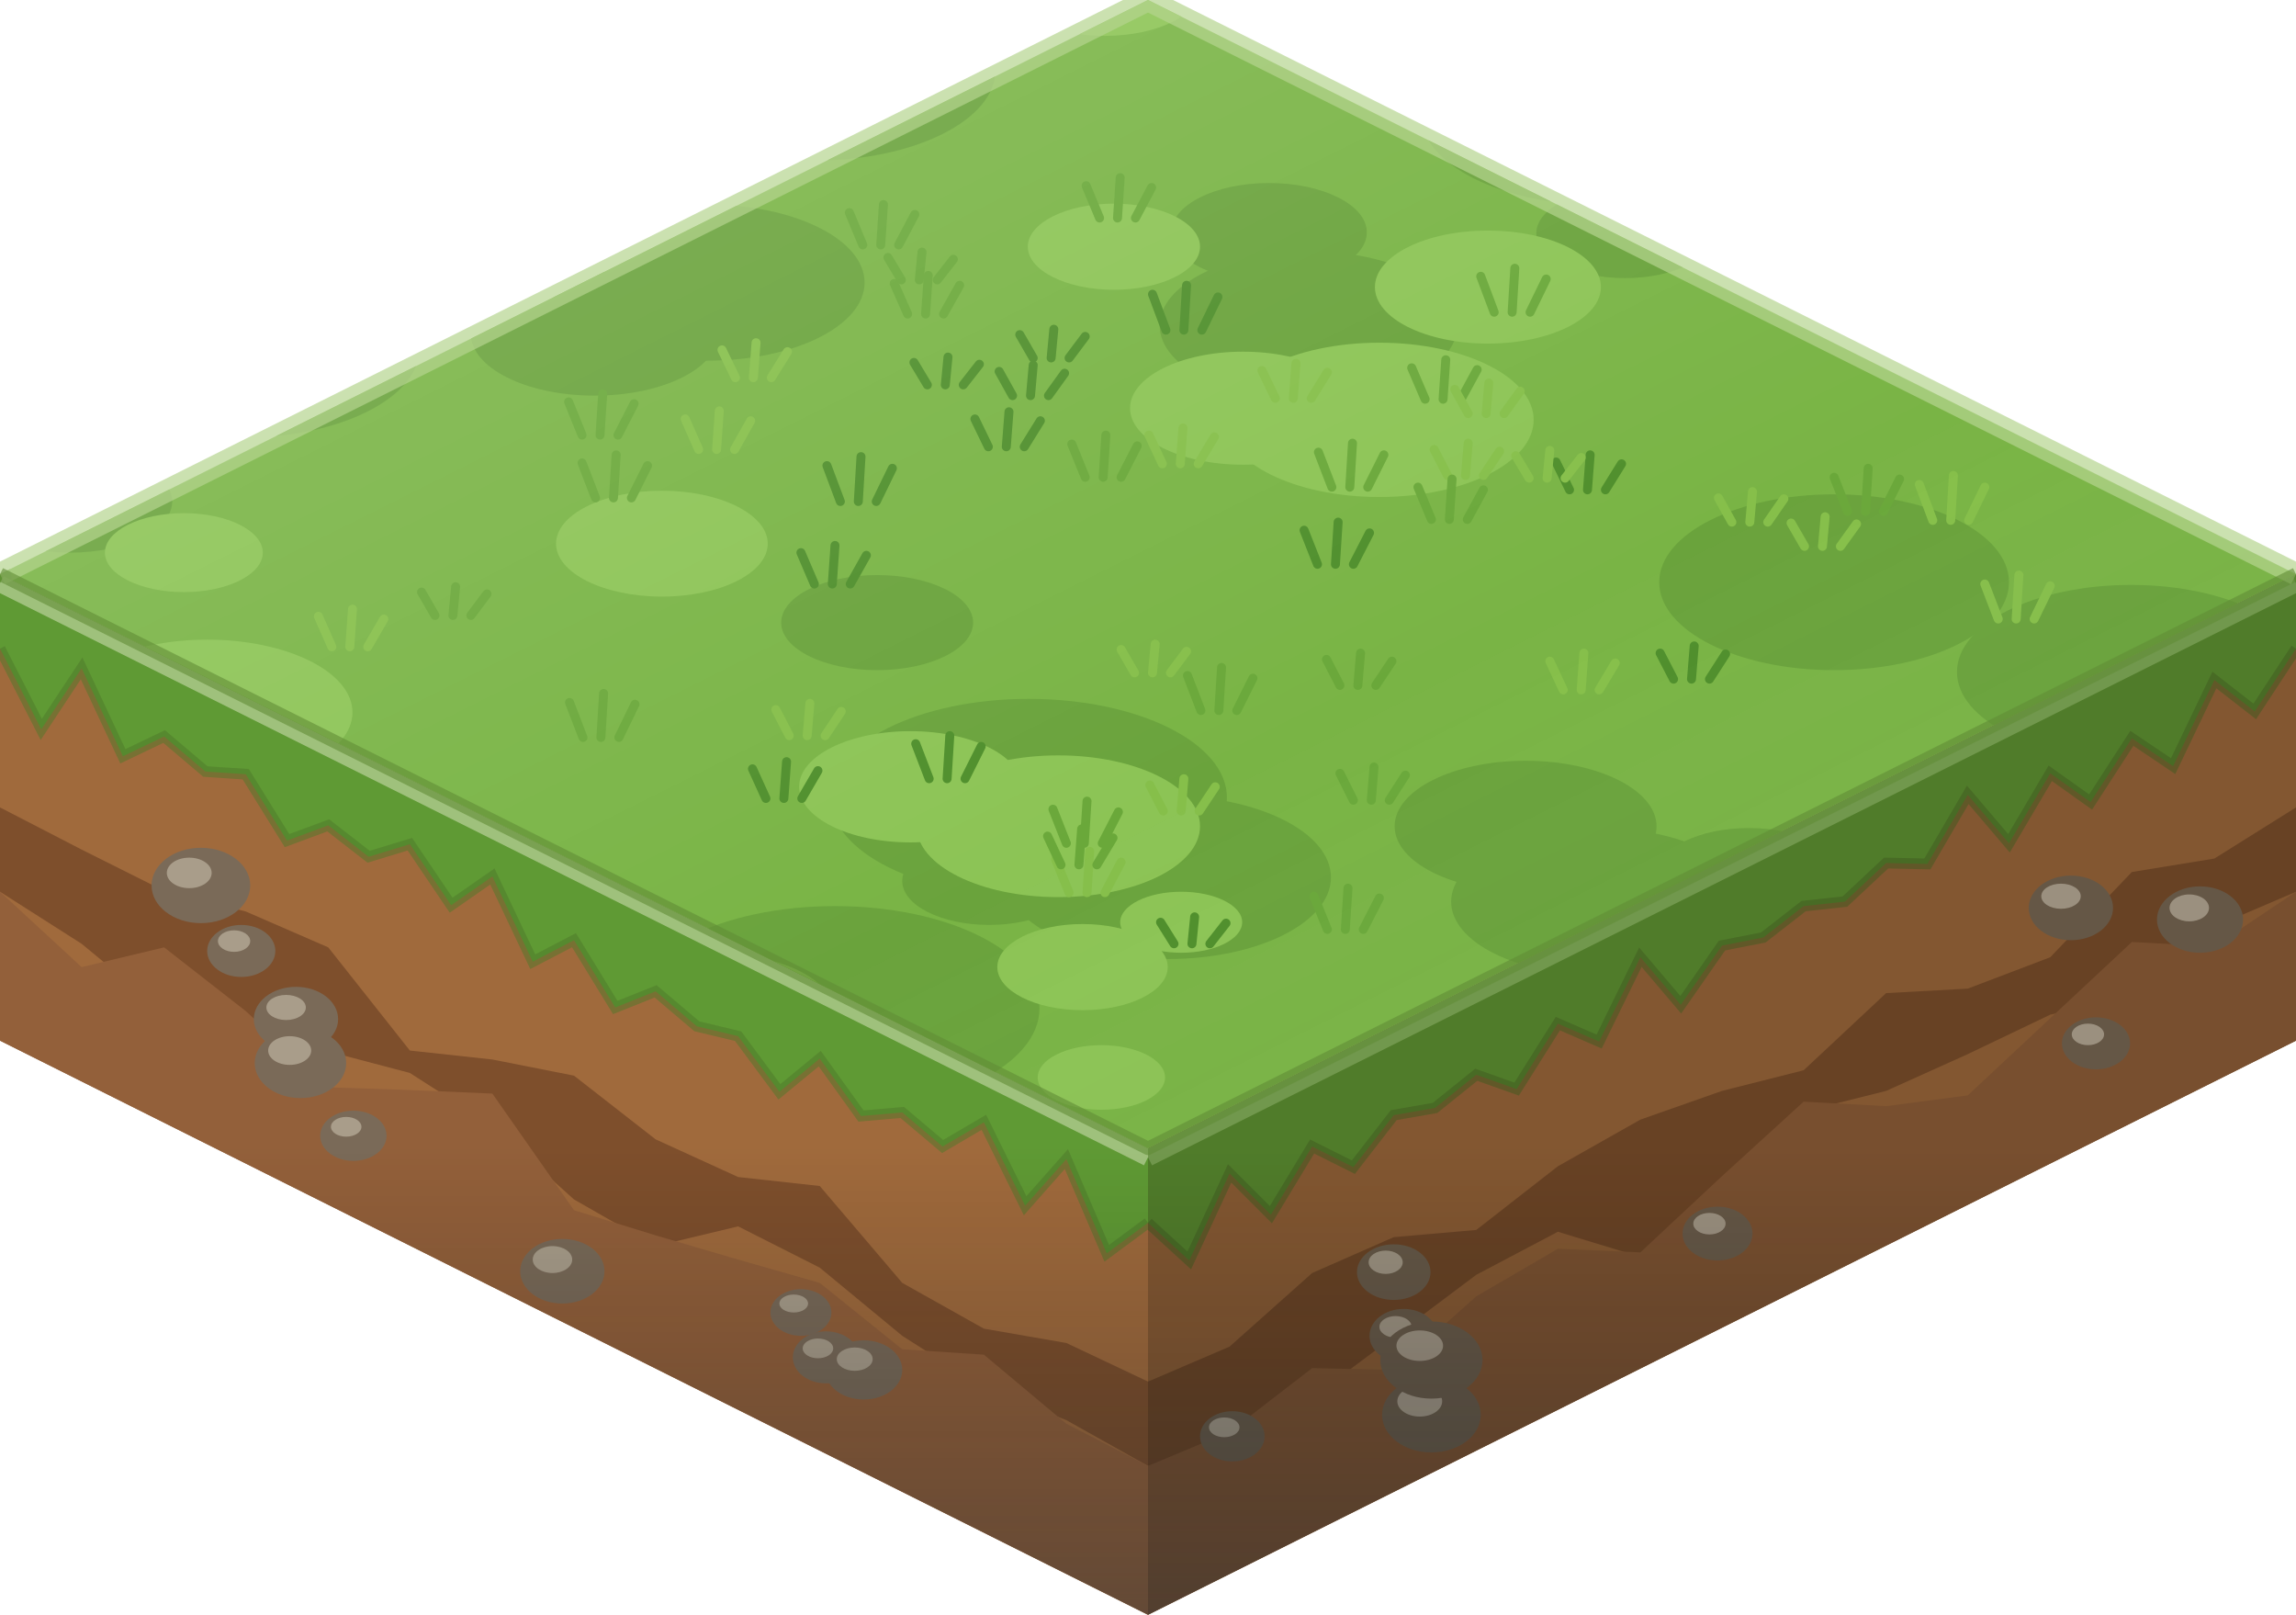
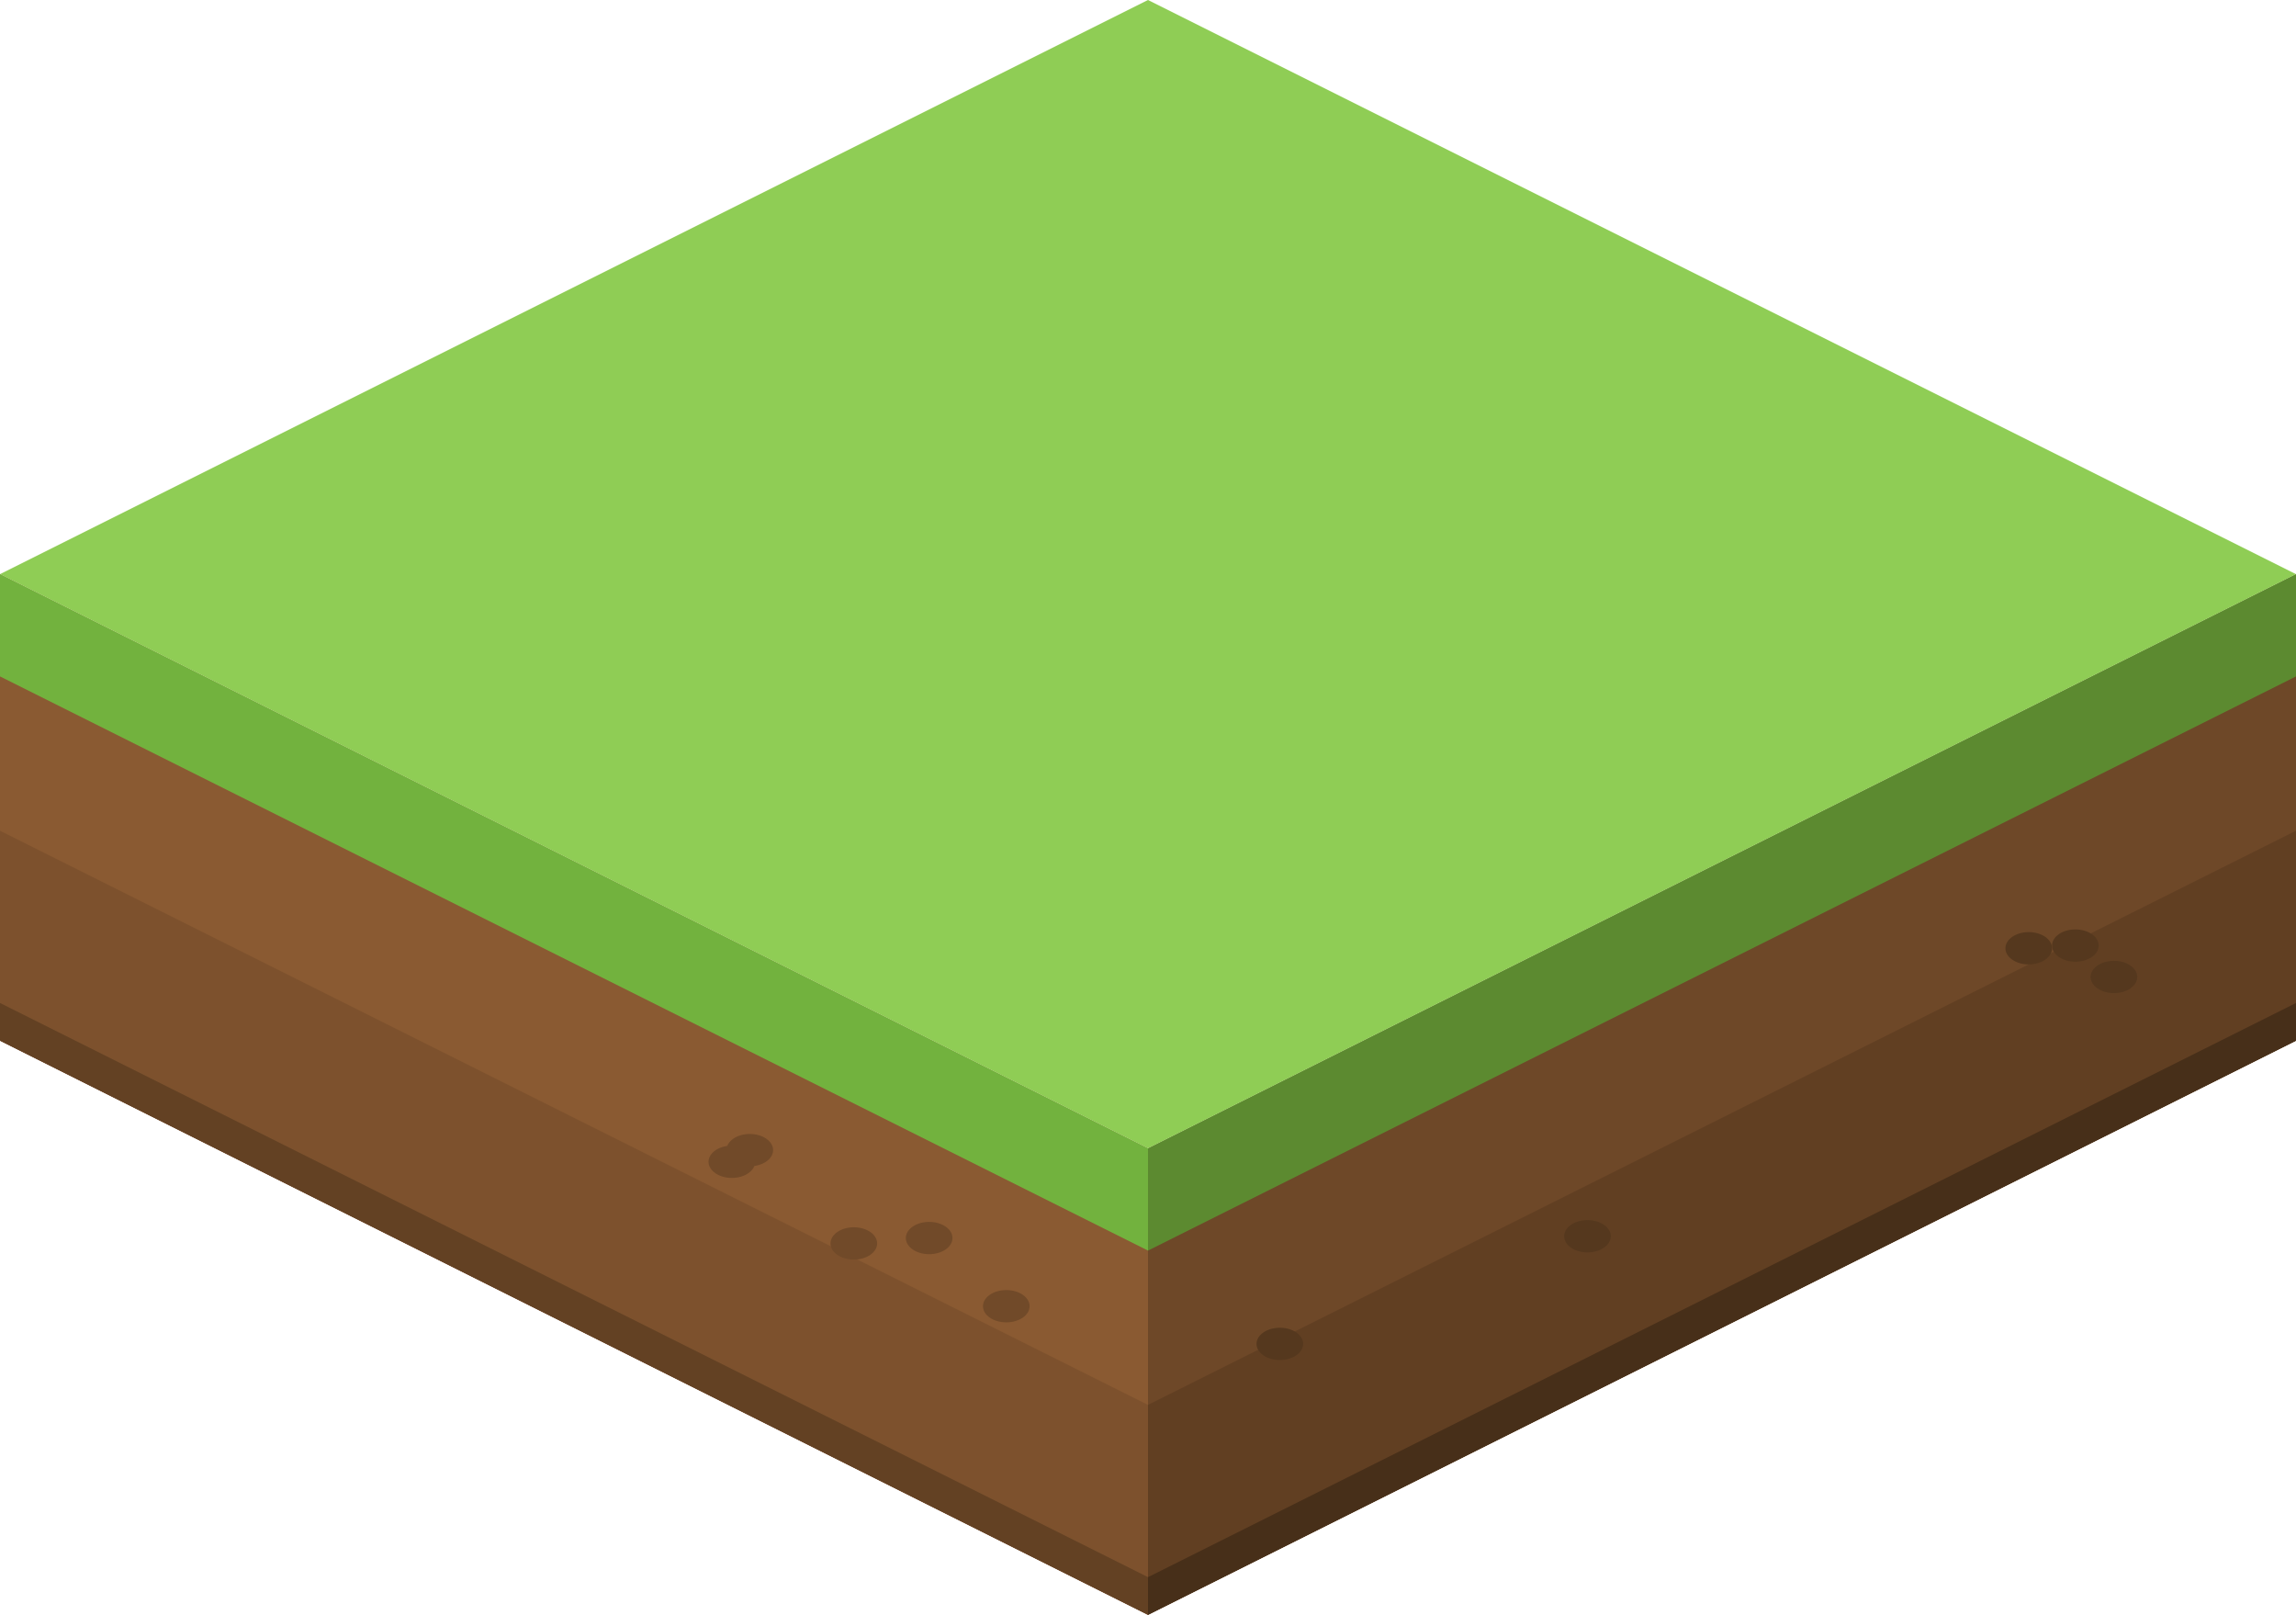
<svg xmlns="http://www.w3.org/2000/svg" viewBox="0 0 256 180" width="256" height="180">
  <defs>
    <clipPath id="d">
      <polygon points="128,0 256,64 128,128 0,64" />
    </clipPath>
    <clipPath id="w0">
      <polygon points="0,64 128,128 128,180 0,116" />
    </clipPath>
    <clipPath id="w1">
      <polygon points="128,128 256,64 256,116 128,180" />
    </clipPath>
    <linearGradient id="fade" x1="0" y1="0" x2="0" y2="1">
      <stop offset="0.55" stop-color="#000" stop-opacity="0" />
      <stop offset="1" stop-color="#0b2030" stop-opacity="0.35" />
    </linearGradient>
    <linearGradient id="sun" x1="0" y1="0" x2="1" y2="1">
      <stop offset="0" stop-color="#fff" stop-opacity="0.18" />
      <stop offset="0.6" stop-color="#fff" stop-opacity="0" />
      <stop offset="1" stop-color="#000" stop-opacity="0.08" />
    </linearGradient>
  </defs>
-   <g clip-path="url(#w0)">
-     <polygon points="0,64 128,128 128,180 0,116" fill="#a06a3c" />
-     <polygon points="0,61.4 128,125.4 128,154 118.9,151.4 109.7,147.5 100.6,139 91.4,133.2 82.3,133.1 73.1,130.6 64,121 54.9,115.4 45.7,112.3 36.6,108.6 27.4,107 18.3,97.5 9.1,94.2 0,90" fill="#a06a3c" />
-     <polygon points="0,90 9.1,94.7 18.3,99.3 27.4,101.6 36.6,105.6 45.7,117.1 54.9,118.1 64,119.9 73.1,127 82.3,131.2 91.4,132.2 100.6,143 109.7,148.1 118.9,149.7 128,154 128,163.4 118.9,158.3 109.7,154.7 100.6,148.9 91.4,141.3 82.3,136.7 73.1,138.9 64,133.7 54.9,125.5 45.7,119.6 36.6,117.2 27.4,116.7 18.3,112.8 9.1,105.2 0,99.4" fill="#7e4f2c" />
-     <polygon points="0,99.4 9.1,107.8 18.3,105.6 27.4,112.7 36.6,121.2 45.7,121.5 54.9,121.9 64,134.9 73.1,137.7 82.3,140.4 91.4,143 100.6,150.4 109.7,151 118.9,158.7 128,163.4 128,182.6 0,118.6" fill="#93603a" />
-     <ellipse cx="62.7" cy="141.7" rx="4.7" ry="3.6" fill="#7a6a58" />
-     <ellipse cx="61.6" cy="140.4" rx="2.2" ry="1.5" fill="#a99d8a" />
-     <ellipse cx="33" cy="113.6" rx="4.7" ry="3.6" fill="#7a6a58" />
-     <ellipse cx="31.9" cy="112.3" rx="2.2" ry="1.4" fill="#a99d8a" />
-     <ellipse cx="92.1" cy="151.3" rx="3.7" ry="2.9" fill="#7a6a58" />
-     <ellipse cx="91.2" cy="150.3" rx="1.7" ry="1.1" fill="#a99d8a" />
-     <ellipse cx="22.4" cy="98.7" rx="5.5" ry="4.2" fill="#7a6a58" />
-     <ellipse cx="21.1" cy="97.3" rx="2.5" ry="1.7" fill="#a99d8a" />
-     <ellipse cx="39.4" cy="126.6" rx="3.7" ry="2.8" fill="#7a6a58" />
-     <ellipse cx="38.6" cy="125.6" rx="1.7" ry="1.1" fill="#a99d8a" />
-     <ellipse cx="96.3" cy="152.7" rx="4.3" ry="3.3" fill="#7a6a58" />
-     <ellipse cx="95.3" cy="151.5" rx="2" ry="1.3" fill="#a99d8a" />
-     <ellipse cx="26.9" cy="106" rx="3.8" ry="2.9" fill="#7a6a58" />
-     <ellipse cx="26.1" cy="104.9" rx="1.8" ry="1.2" fill="#a99d8a" />
-     <ellipse cx="89.3" cy="146.3" rx="3.4" ry="2.6" fill="#7a6a58" />
-     <ellipse cx="88.5" cy="145.3" rx="1.6" ry="1" fill="#a99d8a" />
-     <ellipse cx="33.5" cy="118.5" rx="5.1" ry="3.9" fill="#7a6a58" />
-     <ellipse cx="32.3" cy="117.1" rx="2.4" ry="1.6" fill="#a99d8a" />
-     <polygon points="0,63 128,127 128,136.3 123.4,139.7 118.9,129.2 114.3,134.4 109.7,125.1 105.1,127.8 100.6,124 96,124.4 91.4,118 86.9,121.7 82.3,115.5 77.7,114.4 73.1,110.5 68.6,112.3 64,104.8 59.4,107.2 54.9,97.7 50.3,100.9 45.7,94.1 41.1,95.5 36.6,92 32,93.7 27.4,86.3 22.9,86 18.3,82.1 13.7,84.3 9.1,74.5 4.6,81.3 0,72.3" fill="#5f9a34" />
-     <polyline points="0,72.3 4.6,81.3 9.1,74.5 13.7,84.3 18.3,82.1 22.9,86 27.4,86.3 32,93.7 36.6,92 41.1,95.5 45.7,94.1 50.3,100.9 54.9,97.7 59.4,107.2 64,104.8 68.6,112.3 73.1,110.5 77.7,114.4 82.3,115.5 86.9,121.7 91.4,118 96,124.4 100.6,124 105.1,127.8 109.7,125.1 114.3,134.4 118.9,129.2 123.4,139.7 128,136.3" fill="none" stroke="#4e7829" stroke-width="1.2" opacity="0.5" />
-     <polyline points="0,65 12.8,71.4 25.6,77.8 38.4,84.2 51.2,90.6 64,97 76.8,103.4 89.6,109.8 102.4,116.2 115.2,122.6 128,129" fill="none" stroke="#afca8e" stroke-width="2" opacity="0.8" />
-     <polygon points="0,64 128,128 128,180 0,116" fill="url(#fade)" />
-   </g>
-   <g clip-path="url(#w1)">
-     <polygon points="128,128 256,64 256,116 128,180" fill="#835731" />
-     <polygon points="128,125.4 256,61.4 256,90 246.9,94.2 237.7,99.3 228.6,105.7 219.4,107.1 210.3,112.2 201.1,118.7 192,126.1 182.9,127.5 173.7,127.8 164.6,136 155.4,141.7 146.3,148.8 137.1,150.1 128,154" fill="#835731" />
-     <polygon points="128,154 137.1,150.1 146.3,141.9 155.4,137.9 164.6,137.1 173.7,130 182.9,124.8 192,121.6 201.1,119.3 210.3,110.7 219.4,110.2 228.6,106.7 237.7,97.2 246.9,95.7 256,90 256,99.4 246.9,103.3 237.7,111.1 228.6,113.1 219.4,117.5 210.3,121.6 201.1,123.9 192,134.4 182.9,140.1 173.7,137.3 164.6,142.1 155.4,149 146.3,155.8 137.1,162.7 128,163.4" fill="#684224" />
-     <polygon points="128,163.4 137.1,159.6 146.3,152.5 155.4,152.7 164.6,144.5 173.7,139.2 182.9,139.6 192,131.1 201.1,122.8 210.3,123.3 219.4,122.1 228.6,113.5 237.7,105 246.9,105.5 256,99.4 256,118.6 128,182.6" fill="#784f2f" />
-     <ellipse cx="159.6" cy="157.7" rx="5.5" ry="4.2" fill="#655746" />
-     <ellipse cx="158.3" cy="156.2" rx="2.5" ry="1.7" fill="#9b907f" />
-     <ellipse cx="155.4" cy="141.8" rx="4.1" ry="3.1" fill="#655746" />
-     <ellipse cx="154.5" cy="140.7" rx="1.9" ry="1.3" fill="#9b907f" />
-     <ellipse cx="137.4" cy="160.1" rx="3.6" ry="2.8" fill="#655746" />
-     <ellipse cx="136.5" cy="159.1" rx="1.7" ry="1.1" fill="#9b907f" />
-     <ellipse cx="245.3" cy="102.5" rx="4.8" ry="3.7" fill="#655746" />
-     <ellipse cx="244.1" cy="101.2" rx="2.2" ry="1.5" fill="#9b907f" />
-     <ellipse cx="156.5" cy="148.9" rx="3.8" ry="3" fill="#655746" />
-     <ellipse cx="155.6" cy="147.9" rx="1.8" ry="1.2" fill="#9b907f" />
-     <ellipse cx="191.5" cy="137.5" rx="3.9" ry="3" fill="#655746" />
-     <ellipse cx="190.6" cy="136.4" rx="1.8" ry="1.2" fill="#9b907f" />
-     <ellipse cx="233.7" cy="116.3" rx="3.8" ry="2.9" fill="#655746" />
-     <ellipse cx="232.8" cy="115.3" rx="1.8" ry="1.2" fill="#9b907f" />
-     <ellipse cx="159.6" cy="151.6" rx="5.7" ry="4.3" fill="#655746" />
-     <ellipse cx="158.3" cy="150" rx="2.6" ry="1.7" fill="#9b907f" />
-     <ellipse cx="230.9" cy="101.2" rx="4.7" ry="3.6" fill="#655746" />
-     <ellipse cx="229.8" cy="99.9" rx="2.2" ry="1.4" fill="#9b907f" />
-     <polygon points="128,127 256,63 256,72.3 251.4,79.3 246.9,75.8 242.3,85.4 237.7,82.3 233.1,89.4 228.6,86.2 224,94 219.4,88.6 214.9,96.3 210.3,96.2 205.7,100.5 201.1,101 196.6,104.5 192,105.4 187.4,112 182.9,106.7 178.3,116.1 173.7,114.1 169.1,121.4 164.6,119.8 160,123.5 155.4,124.3 150.9,130.1 146.3,127.8 141.7,135.4 137.1,130.8 132.6,140.5 128,136.3" fill="#507c2a" />
-     <polyline points="128,136.3 132.6,140.5 137.1,130.8 141.7,135.4 146.3,127.8 150.9,130.1 155.4,124.3 160,123.5 164.6,119.8 169.1,121.4 173.7,114.1 178.3,116.1 182.9,106.7 187.4,112 192,105.4 196.6,104.5 201.1,101 205.7,100.5 210.3,96.2 214.9,96.3 219.4,88.6 224,94 228.6,86.2 233.1,89.4 237.7,82.3 242.3,85.4 246.9,75.8 251.4,79.3 256,72.3" fill="none" stroke="#3f5a1f" stroke-width="1.2" opacity="0.5" />
-     <polyline points="128,129 140.8,122.6 153.6,116.2 166.4,109.8 179.2,103.4 192,97 204.8,90.6 217.6,84.2 230.4,77.8 243.2,71.4 256,65" fill="none" stroke="#afca8e" stroke-width="2" opacity="0.35" />
-     <polygon points="128,128 256,64 256,116 128,180" fill="url(#fade)" />
-   </g>
-   <polygon points="128,0 256,64 128,128 0,64" fill="#79b445" />
+   <polygon points="0,64 128,128 128,180 0,116" fill="#8a5a32" />
+   <polygon points="0,92.6 128,156.6 128,180 0,116" fill="#7d512d" />
+   <polygon points="0,64 128,128 128,139.4 0,75.4" fill="#72b23e" />
+   <polygon points="0,111.8 128,175.8 128,180 0,116" fill="#634123" />
+   <ellipse cx="112.2" cy="145.6" rx="2.6" ry="1.8" fill="#714a29" />
+   <ellipse cx="81.6" cy="129.5" rx="2.6" ry="1.8" fill="#714a29" />
+   <ellipse cx="95.2" cy="138.6" rx="2.6" ry="1.8" fill="#714a29" />
+   <ellipse cx="103.6" cy="138" rx="2.6" ry="1.8" fill="#714a29" />
+   <ellipse cx="83.6" cy="128.2" rx="2.6" ry="1.8" fill="#714a29" />
+   <polygon points="128,128 256,64 256,116 128,180" fill="#6e4828" />
+   <polygon points="128,156.6 256,92.6 256,116 128,180" fill="#613f22" />
+   <polygon points="128,128 256,64 256,75.4 128,139.4" fill="#5c8a30" />
+   <polygon points="128,175.8 256,111.8 256,116 128,180" fill="#472f19" />
+   <ellipse cx="142.7" cy="149.8" rx="2.6" ry="1.8" fill="#55381e" />
+   <ellipse cx="231.4" cy="105.4" rx="2.6" ry="1.8" fill="#55381e" />
+   <ellipse cx="235.7" cy="108.9" rx="2.6" ry="1.8" fill="#55381e" />
+   <ellipse cx="177" cy="137.8" rx="2.6" ry="1.8" fill="#55381e" />
+   <ellipse cx="226.2" cy="105.7" rx="2.6" ry="1.8" fill="#55381e" />
+   <polygon points="128,0 256,64 128,128 0,64" fill="#8fcd55" />
  <g clip-path="url(#d)">
-     <ellipse cx="249.7" cy="53.8" rx="9.2" ry="4.6" fill="#6aa33c" />
-     <ellipse cx="237.6" cy="74.9" rx="19.4" ry="9.7" fill="#6aa33c" />
-     <ellipse cx="93.1" cy="112.4" rx="22.8" ry="11.4" fill="#6aa33c" />
-     <ellipse cx="114.7" cy="88.9" rx="22.1" ry="11" fill="#6aa33c" />
-     <ellipse cx="178.3" cy="100.5" rx="16.5" ry="8.2" fill="#6aa33c" />
-     <ellipse cx="90.8" cy="7.8" rx="20.2" ry="10.1" fill="#6aa33c" />
-     <ellipse cx="153.9" cy="0.2" rx="15.5" ry="7.7" fill="#6aa33c" />
-     <ellipse cx="97.8" cy="69.4" rx="10.7" ry="5.3" fill="#6aa33c" />
-     <ellipse cx="26.9" cy="38.8" rx="19.9" ry="10" fill="#6aa33c" />
-     <ellipse cx="141.5" cy="25.9" rx="10.9" ry="5.5" fill="#6aa33c" />
-     <ellipse cx="110.3" cy="98.2" rx="9.7" ry="4.9" fill="#6aa33c" />
-     <ellipse cx="130.2" cy="97.8" rx="18.2" ry="9.1" fill="#6aa33c" />
-     <ellipse cx="178.8" cy="12.7" rx="20.4" ry="10.2" fill="#6aa33c" />
-     <ellipse cx="7.8" cy="55.9" rx="11.4" ry="5.7" fill="#6aa33c" />
-     <ellipse cx="170.1" cy="92.1" rx="14.6" ry="7.3" fill="#6aa33c" />
-     <ellipse cx="-21.6" cy="64.8" rx="22.9" ry="11.5" fill="#6aa33c" />
-     <ellipse cx="181.2" cy="26" rx="9.9" ry="5" fill="#6aa33c" />
-     <ellipse cx="195" cy="97.3" rx="10.1" ry="5" fill="#6aa33c" />
-     <ellipse cx="204.5" cy="64.9" rx="19.5" ry="9.8" fill="#6aa33c" />
-     <ellipse cx="66.3" cy="37.2" rx="13.8" ry="6.9" fill="#6aa33c" />
-     <ellipse cx="78.9" cy="31.5" rx="17.5" ry="8.7" fill="#6aa33c" />
-     <ellipse cx="145.9" cy="36.3" rx="16.6" ry="8.3" fill="#6aa33c" />
-     <ellipse cx="20.5" cy="61.6" rx="8.8" ry="4.4" fill="#8cc455" />
-     <ellipse cx="23.1" cy="79.4" rx="16.2" ry="8.1" fill="#8cc455" />
-     <ellipse cx="122.8" cy="120.1" rx="7.1" ry="3.6" fill="#8cc455" />
-     <ellipse cx="101.5" cy="87.7" rx="12.4" ry="6.2" fill="#8cc455" />
-     <ellipse cx="72.5" cy="61.4" rx="9.7" ry="4.8" fill="#8cc455" />
-     <ellipse cx="131.7" cy="102.8" rx="6.8" ry="3.4" fill="#8cc455" />
-     <ellipse cx="73.8" cy="60.6" rx="11.8" ry="5.9" fill="#8cc455" />
-     <ellipse cx="165.9" cy="32" rx="12.6" ry="6.3" fill="#8cc455" />
-     <ellipse cx="120.7" cy="107.8" rx="9.5" ry="4.8" fill="#8cc455" />
-     <ellipse cx="138.6" cy="45.5" rx="12.6" ry="6.3" fill="#8cc455" />
-     <ellipse cx="124.2" cy="27.5" rx="9.6" ry="4.8" fill="#8cc455" />
-     <ellipse cx="151.8" cy="3.5" rx="9.6" ry="4.8" fill="#8cc455" />
-     <ellipse cx="118" cy="92.1" rx="15.8" ry="7.9" fill="#8cc455" />
-     <ellipse cx="123.2" cy="-1.3" rx="10.6" ry="5.3" fill="#8cc455" />
-     <ellipse cx="79.8" cy="112.9" rx="13.2" ry="6.6" fill="#8cc455" />
-     <ellipse cx="153.8" cy="46.8" rx="17.2" ry="8.6" fill="#8cc455" />
-     <path d="M101.2 35l-1.5 -3.4M103.2 35l0.3 -4.3M105.2 35l1.8 -3.2" stroke="#6aa83a" stroke-width="1" stroke-linecap="round" fill="none" />
-     <path d="M158.9 44.5l-1.5 -3.5M160.9 44.5l0.3 -4.4M162.9 44.5l1.8 -3.3" stroke="#6aa83a" stroke-width="1" stroke-linecap="round" fill="none" />
-     <path d="M175 54.6l-1.5 -3.1M177 54.6l0.3 -3.9M179 54.6l1.8 -2.9" stroke="#4f8f2c" stroke-width="1" stroke-linecap="round" fill="none" />
-     <path d="M126.5 75l-1.5 -2.6M128.5 75l0.3 -3.2M130.5 75l1.8 -2.4" stroke="#86bf4a" stroke-width="1" stroke-linecap="round" fill="none" />
-     <path d="M149.4 76.4l-1.5 -2.9M151.4 76.4l0.3 -3.6M153.4 76.4l1.8 -2.7" stroke="#6aa83a" stroke-width="1" stroke-linecap="round" fill="none" />
-     <path d="M161.4 53l-1.5 -2.9M163.4 53l0.3 -3.6M165.4 53l1.8 -2.7" stroke="#86bf4a" stroke-width="1" stroke-linecap="round" fill="none" />
-     <path d="M130.9 105.2l-1.5 -2.4M132.9 105.2l0.3 -3M134.9 105.2l1.8 -2.3" stroke="#4f8f2c" stroke-width="1" stroke-linecap="round" fill="none" />
-     <path d="M90.8 65.1l-1.5 -3.5M92.8 65.1l0.3 -4.3M94.8 65.1l1.8 -3.2" stroke="#4f8f2c" stroke-width="1" stroke-linecap="round" fill="none" />
-     <path d="M206 57l-1.5 -3.8M208 57l0.3 -4.8M210 57l1.8 -3.6" stroke="#6aa83a" stroke-width="1" stroke-linecap="round" fill="none" />
-     <path d="M186.6 75.7l-1.5 -2.9M188.6 75.7l0.3 -3.7M190.6 75.7l1.8 -2.8" stroke="#4f8f2c" stroke-width="1" stroke-linecap="round" fill="none" />
-     <path d="M100.5 31.2l-1.5 -2.5M102.5 31.2l0.3 -3.1M104.5 31.2l1.8 -2.3" stroke="#6aa83a" stroke-width="1" stroke-linecap="round" fill="none" />
-     <path d="M133.9 79.2l-1.5 -3.9M135.9 79.2l0.3 -4.8M137.9 79.2l1.8 -3.6" stroke="#6aa83a" stroke-width="1" stroke-linecap="round" fill="none" />
-     <path d="M193.1 58.2l-1.5 -2.7M195.1 58.2l0.3 -3.4M197.1 58.2l1.8 -2.6" stroke="#86bf4a" stroke-width="1" stroke-linecap="round" fill="none" />
-     <path d="M142.2 44.4l-1.5 -3.1M144.2 44.4l0.3 -3.9M146.2 44.4l1.8 -2.9" stroke="#86bf4a" stroke-width="1" stroke-linecap="round" fill="none" />
-     <path d="M119.2 99.5l-1.5 -3.7M121.2 99.5l0.3 -4.6M123.2 99.5l1.8 -3.4" stroke="#86bf4a" stroke-width="1" stroke-linecap="round" fill="none" />
-     <path d="M166.6 34.8l-1.5 -4M168.6 34.8l0.3 -4.9M170.6 34.8l1.8 -3.7" stroke="#6aa83a" stroke-width="1" stroke-linecap="round" fill="none" />
-     <path d="M170.5 53.3l-1.5 -2.5M172.5 53.3l0.3 -3.1M174.5 53.3l1.8 -2.3" stroke="#86bf4a" stroke-width="1" stroke-linecap="round" fill="none" />
-     <path d="M115.2 39.9l-1.5 -2.6M117.2 39.9l0.3 -3.2M119.2 39.9l1.8 -2.4" stroke="#4f8f2c" stroke-width="1" stroke-linecap="round" fill="none" />
-     <path d="M77.9 50.1l-1.5 -3.4M79.9 50.1l0.3 -4.3M81.9 50.1l1.8 -3.2" stroke="#86bf4a" stroke-width="1" stroke-linecap="round" fill="none" />
-     <path d="M85.4 89l-1.5 -3.3M87.4 89l0.3 -4.1M89.4 89l1.8 -3.1" stroke="#4f8f2c" stroke-width="1" stroke-linecap="round" fill="none" />
-     <path d="M159.6 57.9l-1.5 -3.6M161.6 57.9l0.3 -4.5M163.6 57.9l1.8 -3.3" stroke="#6aa83a" stroke-width="1" stroke-linecap="round" fill="none" />
-     <path d="M150.9 89.2l-1.5 -3M152.9 89.2l0.3 -3.7M154.9 89.2l1.8 -2.8" stroke="#6aa83a" stroke-width="1" stroke-linecap="round" fill="none" />
-     <path d="M148.5 54.3l-1.5 -3.9M150.5 54.3l0.3 -4.9M152.5 54.3l1.8 -3.6" stroke="#6aa83a" stroke-width="1" stroke-linecap="round" fill="none" />
-     <path d="M96.2 27.3l-1.5 -3.6M98.2 27.3l0.3 -4.5M100.2 27.3l1.8 -3.4" stroke="#6aa83a" stroke-width="1" stroke-linecap="round" fill="none" />
-     <path d="M148 103.6l-1.5 -3.7M150 103.6l0.3 -4.6M152 103.6l1.8 -3.5" stroke="#6aa83a" stroke-width="1" stroke-linecap="round" fill="none" />
-     <path d="M103.6 86.8l-1.5 -3.9M105.6 86.8l0.3 -4.8M107.6 86.8l1.8 -3.6" stroke="#4f8f2c" stroke-width="1" stroke-linecap="round" fill="none" />
-     <path d="M129.7 90.4l-1.5 -2.9M131.7 90.4l0.3 -3.6M133.7 90.4l1.8 -2.7" stroke="#86bf4a" stroke-width="1" stroke-linecap="round" fill="none" />
-     <path d="M163.7 46.1l-1.5 -2.7M165.7 46.1l0.3 -3.4M167.7 46.1l1.8 -2.5" stroke="#86bf4a" stroke-width="1" stroke-linecap="round" fill="none" />
-     <path d="M37 72.1l-1.5 -3.4M39 72.1l0.3 -4.2M41 72.1l1.8 -3.1" stroke="#86bf4a" stroke-width="1" stroke-linecap="round" fill="none" />
-     <path d="M48.5 68.6l-1.5 -2.6M50.5 68.6l0.3 -3.2M52.5 68.6l1.8 -2.4" stroke="#6aa83a" stroke-width="1" stroke-linecap="round" fill="none" />
-     <path d="M103.4 42.9l-1.5 -2.5M105.4 42.9l0.3 -3.1M107.4 42.9l1.8 -2.3" stroke="#4f8f2c" stroke-width="1" stroke-linecap="round" fill="none" />
-     <path d="M93.7 55.9l-1.5 -4M95.7 55.9l0.3 -5M97.7 55.9l1.8 -3.7" stroke="#4f8f2c" stroke-width="1" stroke-linecap="round" fill="none" />
-     <path d="M64.9 48.5l-1.5 -3.7M66.9 48.5l0.3 -4.6M68.9 48.5l1.8 -3.5" stroke="#6aa83a" stroke-width="1" stroke-linecap="round" fill="none" />
-     <path d="M112.9 44.1l-1.5 -2.7M114.9 44.1l0.3 -3.4M116.9 44.1l1.8 -2.5" stroke="#4f8f2c" stroke-width="1" stroke-linecap="round" fill="none" />
-     <path d="M110.2 49.8l-1.5 -3.1M112.2 49.8l0.3 -3.9M114.2 49.8l1.8 -2.9" stroke="#4f8f2c" stroke-width="1" stroke-linecap="round" fill="none" />
-     <path d="M82 42.1l-1.5 -3.1M84 42.1l0.3 -3.9M86 42.1l1.8 -2.9" stroke="#86bf4a" stroke-width="1" stroke-linecap="round" fill="none" />
-     <path d="M65 82.2l-1.5 -3.9M67 82.2l0.3 -4.9M69 82.2l1.8 -3.7" stroke="#6aa83a" stroke-width="1" stroke-linecap="round" fill="none" />
-     <path d="M201.2 60.9l-1.5 -2.6M203.2 60.9l0.3 -3.3M205.2 60.9l1.8 -2.5" stroke="#86bf4a" stroke-width="1" stroke-linecap="round" fill="none" />
-     <path d="M118.9 94l-1.5 -3.8M120.9 94l0.3 -4.7M122.9 94l1.8 -3.5" stroke="#6aa83a" stroke-width="1" stroke-linecap="round" fill="none" />
-     <path d="M222.8 69l-1.5 -3.9M224.8 69l0.3 -4.9M226.8 69l1.8 -3.7" stroke="#86bf4a" stroke-width="1" stroke-linecap="round" fill="none" />
-     <path d="M121 53.2l-1.5 -3.7M123 53.2l0.3 -4.7M125 53.2l1.8 -3.5" stroke="#6aa83a" stroke-width="1" stroke-linecap="round" fill="none" />
-     <path d="M66.4 55.5l-1.5 -3.9M68.4 55.5l0.3 -4.8M70.4 55.5l1.8 -3.6" stroke="#6aa83a" stroke-width="1" stroke-linecap="round" fill="none" />
-     <path d="M130 36.8l-1.5 -4M132 36.8l0.3 -5M134 36.8l1.8 -3.7" stroke="#4f8f2c" stroke-width="1" stroke-linecap="round" fill="none" />
-     <path d="M215.5 58l-1.5 -4M217.5 58l0.3 -5M219.5 58l1.8 -3.7" stroke="#86bf4a" stroke-width="1" stroke-linecap="round" fill="none" />
-     <path d="M174.3 76.9l-1.5 -3.2M176.3 76.9l0.3 -4.1M178.3 76.9l1.8 -3" stroke="#86bf4a" stroke-width="1" stroke-linecap="round" fill="none" />
-     <path d="M146.9 62.9l-1.5 -3.8M148.9 62.9l0.3 -4.7M150.9 62.9l1.8 -3.5" stroke="#4f8f2c" stroke-width="1" stroke-linecap="round" fill="none" />
-     <path d="M88 82l-1.5 -2.9M90 82l0.3 -3.6M92 82l1.8 -2.7" stroke="#86bf4a" stroke-width="1" stroke-linecap="round" fill="none" />
-     <path d="M118.3 96.4l-1.5 -3.2M120.3 96.4l0.3 -4M122.3 96.4l1.8 -3" stroke="#6aa83a" stroke-width="1" stroke-linecap="round" fill="none" />
-     <path d="M129.6 51.7l-1.5 -3.2M131.6 51.7l0.3 -4M133.6 51.7l1.8 -3" stroke="#86bf4a" stroke-width="1" stroke-linecap="round" fill="none" />
-     <path d="M122.6 24.3l-1.5 -3.6M124.6 24.3l0.3 -4.5M126.6 24.3l1.8 -3.4" stroke="#6aa83a" stroke-width="1" stroke-linecap="round" fill="none" />
-     <polygon points="128,0 256,64 128,128 0,64" fill="url(#sun)" />
-   </g>
-   <polyline points="0,64 128,0 256,64" fill="none" stroke="#b5d48e" stroke-width="2.5" stroke-linejoin="round" opacity="0.7" />
-   <polyline points="0,64 128,128 256,64" fill="none" stroke="#618c36" stroke-width="1.5" stroke-linejoin="round" opacity="0.6" />
+ </g>
</svg>
